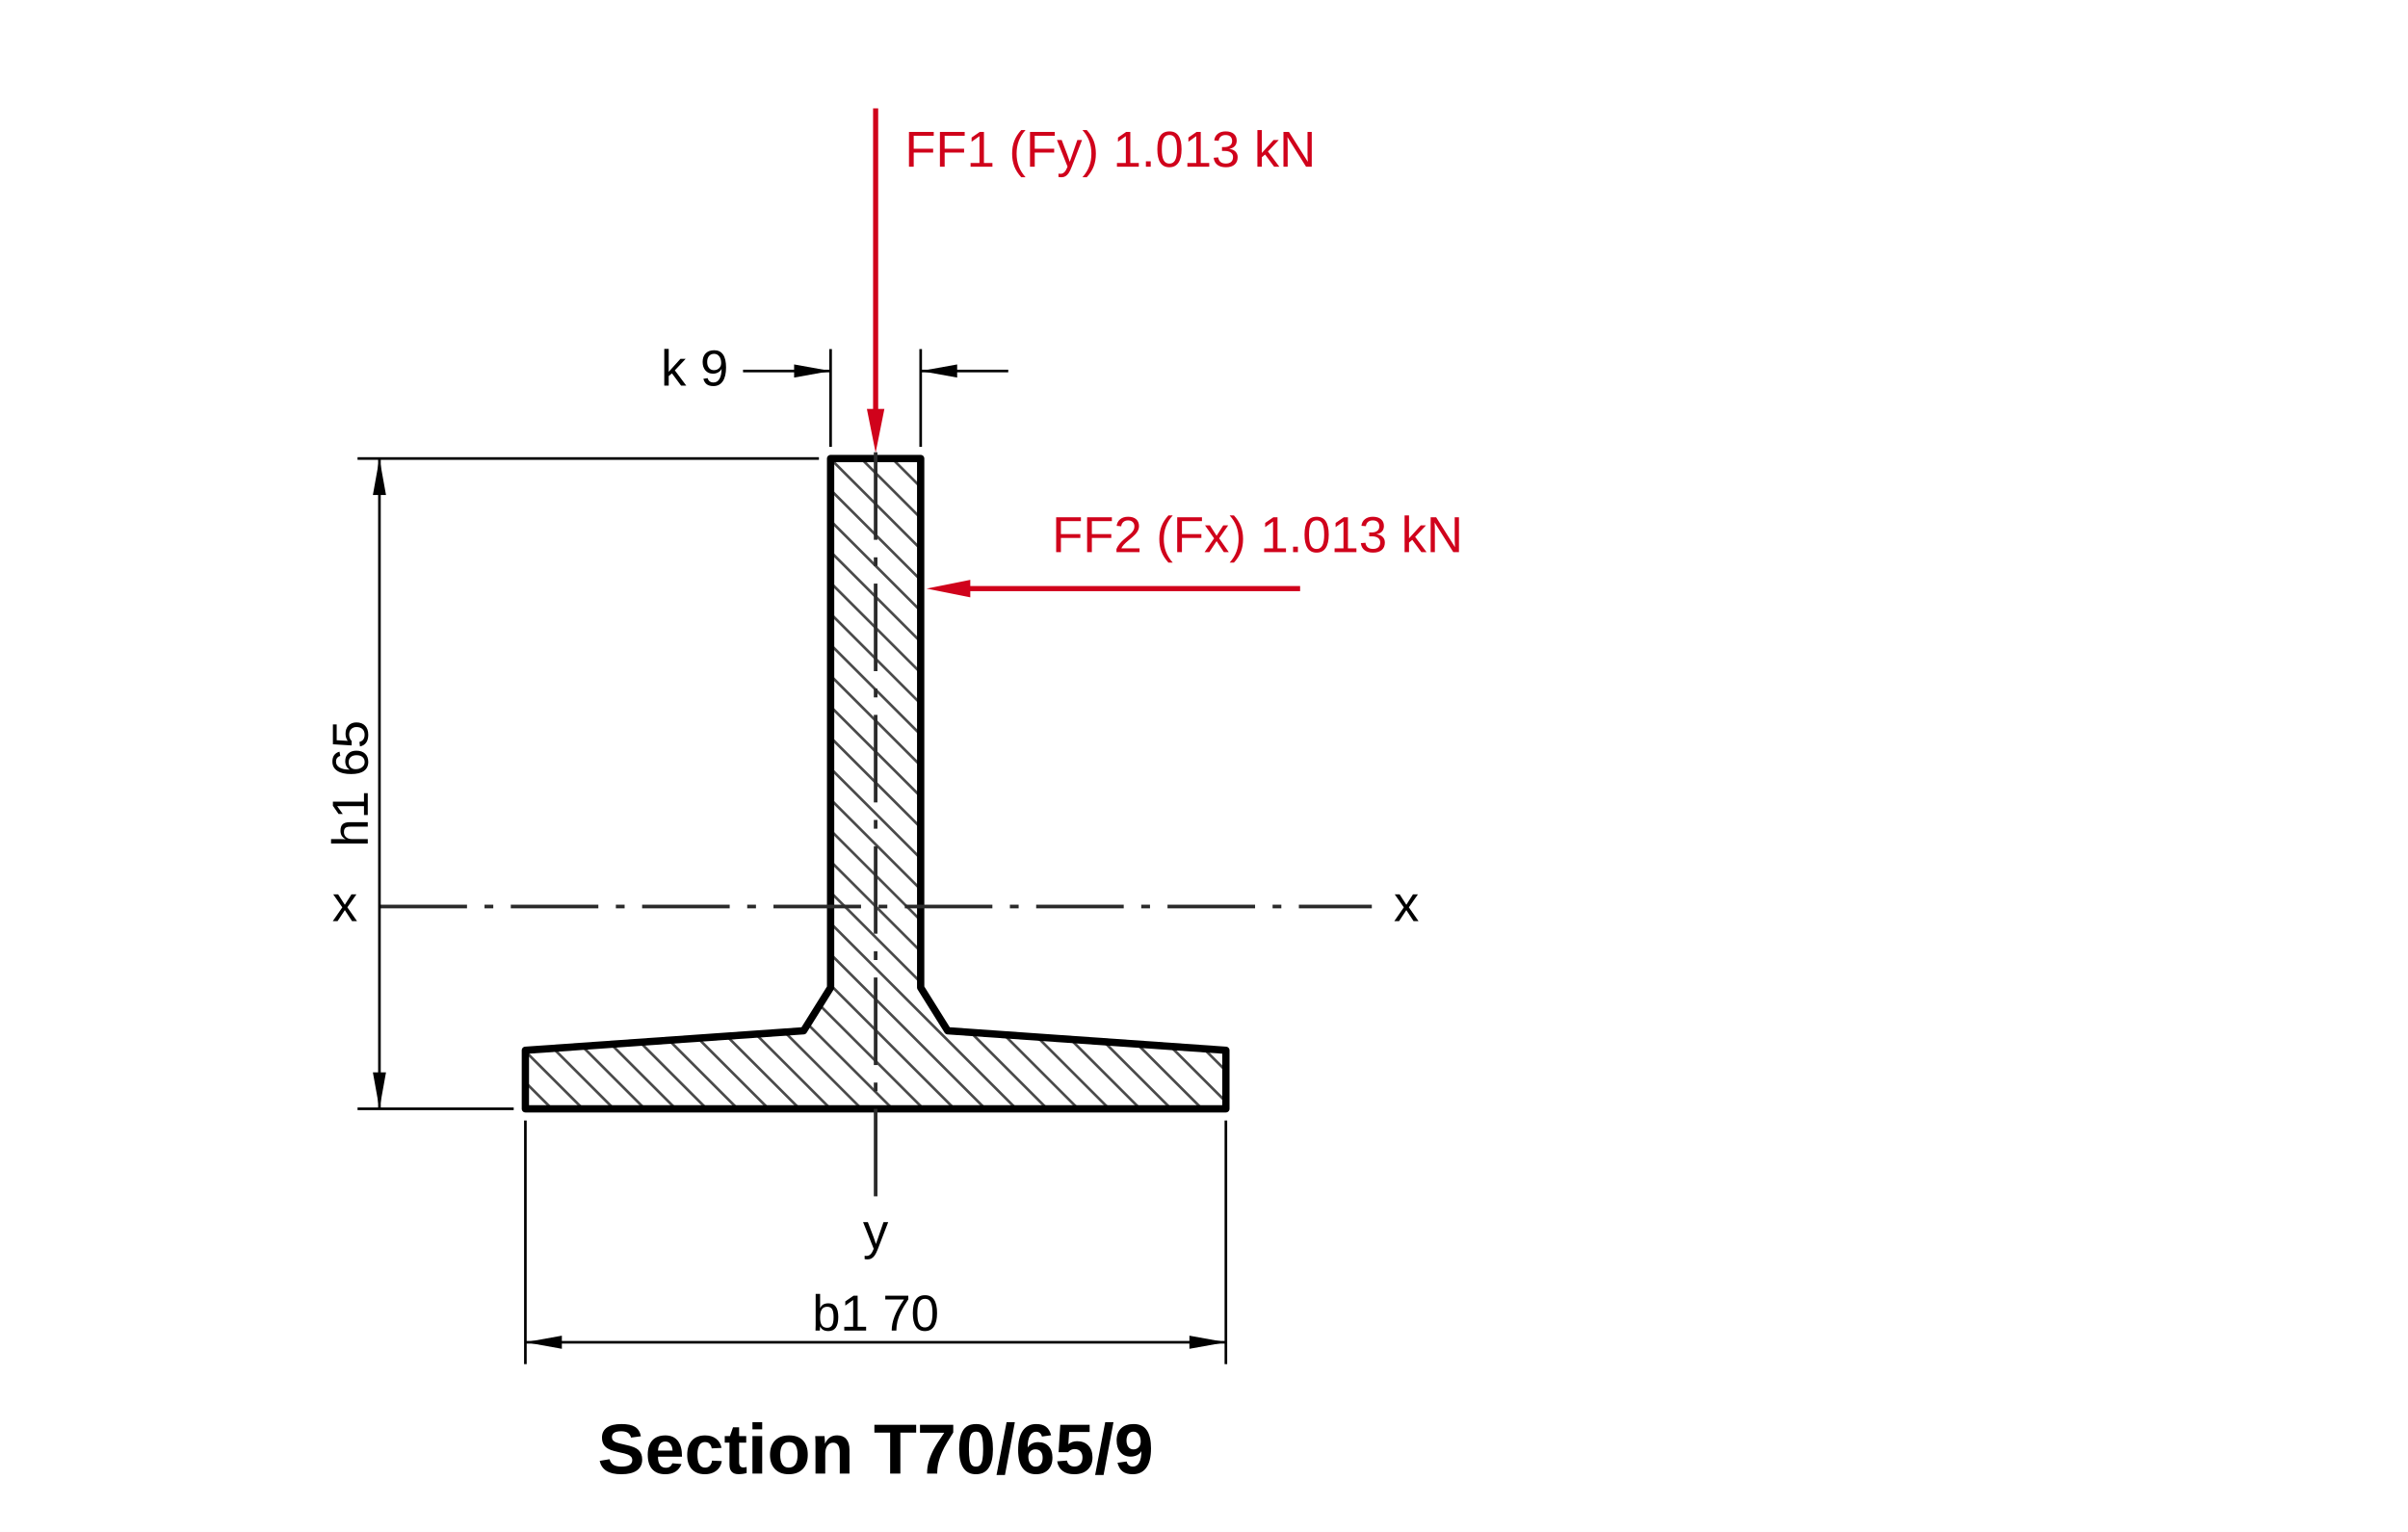
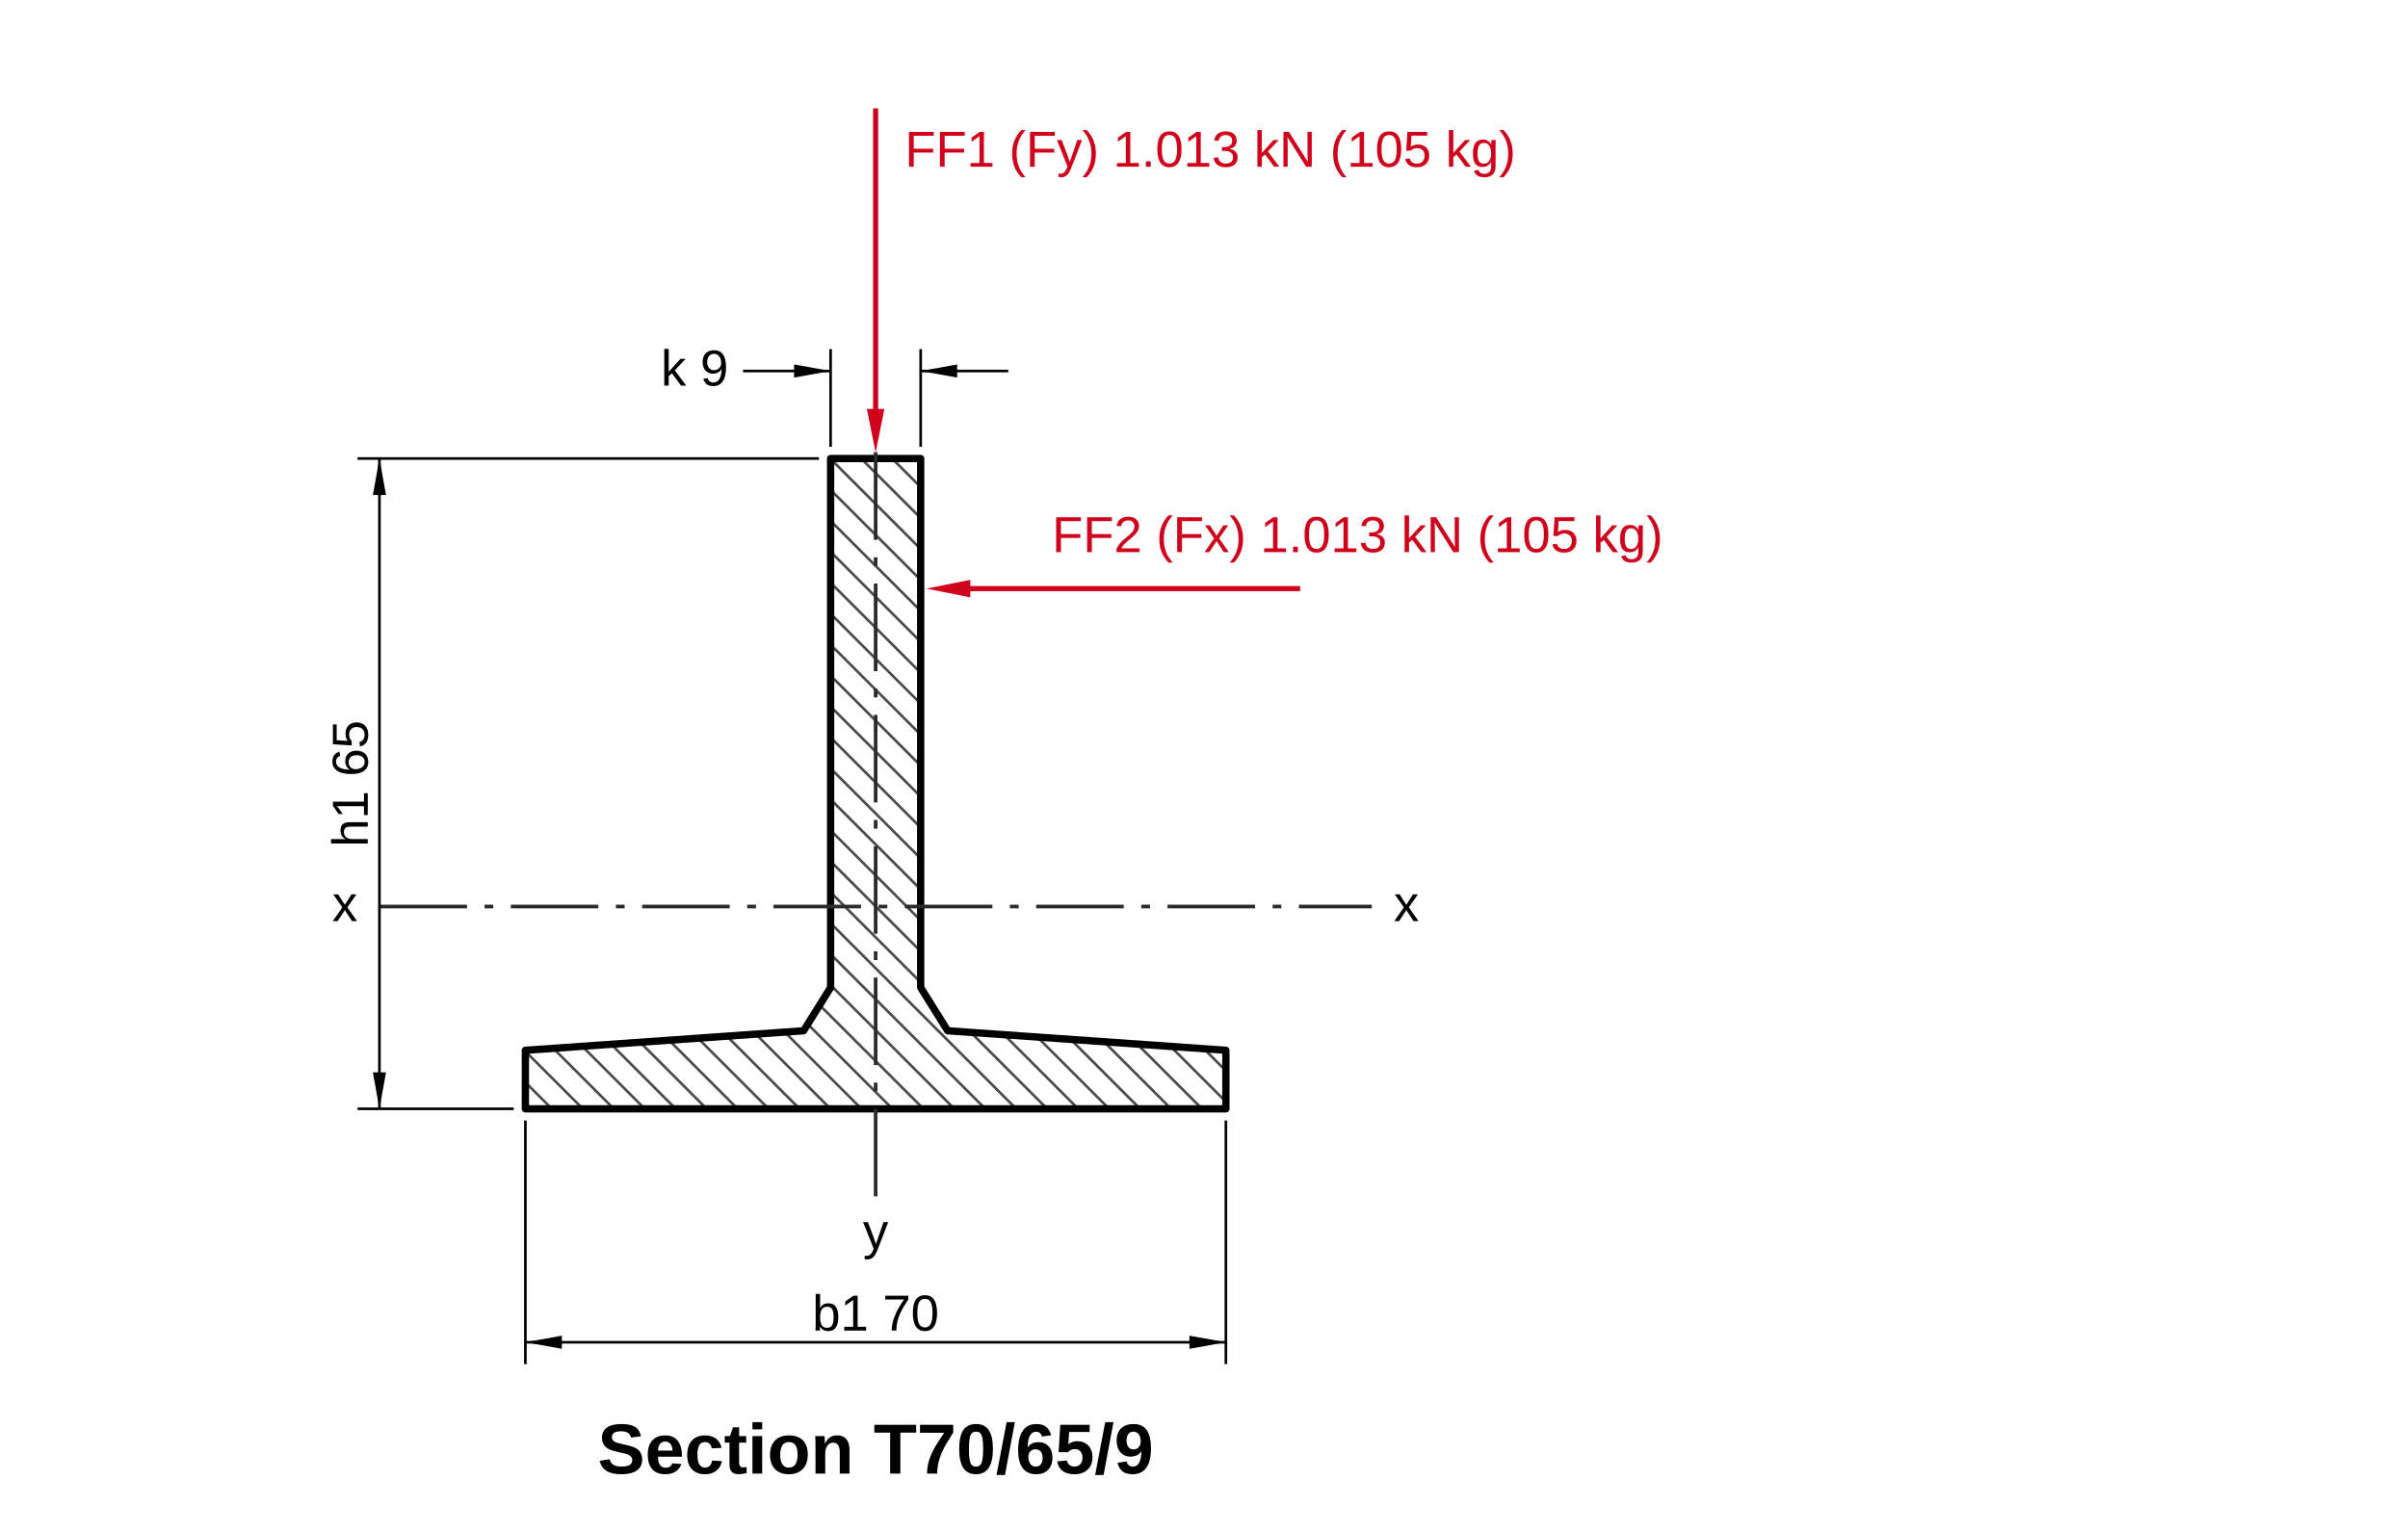
<svg xmlns="http://www.w3.org/2000/svg" version="1.1" width="165mm" height="105mm" viewBox="0 0 1650 1050" data-figure="F6">
  <rect x="0" y="0" width="1650" height="1050" fill="#FFFFFF" />
  <polyline points="611.27,314.29 630.86,333.87" fill="none" stroke="#4A4A4A" stroke-width="1.8" stroke-linejoin="round" stroke-linecap="butt" />
  <polyline points="590.06,314.29 630.86,355.09" fill="none" stroke="#4A4A4A" stroke-width="1.8" stroke-linejoin="round" stroke-linecap="butt" />
  <polyline points="569.14,314.58 630.86,376.3" fill="none" stroke="#4A4A4A" stroke-width="1.8" stroke-linejoin="round" stroke-linecap="butt" />
  <polyline points="569.14,335.8 630.86,397.51" fill="none" stroke="#4A4A4A" stroke-width="1.8" stroke-linejoin="round" stroke-linecap="butt" />
  <polyline points="569.14,357.01 630.86,418.73" fill="none" stroke="#4A4A4A" stroke-width="1.8" stroke-linejoin="round" stroke-linecap="butt" />
  <polyline points="569.14,378.22 630.86,439.94" fill="none" stroke="#4A4A4A" stroke-width="1.8" stroke-linejoin="round" stroke-linecap="butt" />
  <polyline points="569.14,399.44 630.86,461.15" fill="none" stroke="#4A4A4A" stroke-width="1.8" stroke-linejoin="round" stroke-linecap="butt" />
  <polyline points="569.14,420.65 630.86,482.36" fill="none" stroke="#4A4A4A" stroke-width="1.8" stroke-linejoin="round" stroke-linecap="butt" />
  <polyline points="569.14,441.86 630.86,503.58" fill="none" stroke="#4A4A4A" stroke-width="1.8" stroke-linejoin="round" stroke-linecap="butt" />
  <polyline points="569.14,463.08 630.86,524.79" fill="none" stroke="#4A4A4A" stroke-width="1.8" stroke-linejoin="round" stroke-linecap="butt" />
  <polyline points="824.89,718.83 840,733.93" fill="none" stroke="#4A4A4A" stroke-width="1.8" stroke-linejoin="round" stroke-linecap="butt" />
  <polyline points="569.14,484.29 630.86,546" fill="none" stroke="#4A4A4A" stroke-width="1.8" stroke-linejoin="round" stroke-linecap="butt" />
  <polyline points="802.08,717.23 840,755.15" fill="none" stroke="#4A4A4A" stroke-width="1.8" stroke-linejoin="round" stroke-linecap="butt" />
  <polyline points="569.14,505.5 630.86,567.22" fill="none" stroke="#4A4A4A" stroke-width="1.8" stroke-linejoin="round" stroke-linecap="butt" />
  <polyline points="779.27,715.63 823.64,760" fill="none" stroke="#4A4A4A" stroke-width="1.8" stroke-linejoin="round" stroke-linecap="butt" />
  <polyline points="569.14,526.72 630.86,588.43" fill="none" stroke="#4A4A4A" stroke-width="1.8" stroke-linejoin="round" stroke-linecap="butt" />
  <polyline points="756.45,714.03 802.43,760" fill="none" stroke="#4A4A4A" stroke-width="1.8" stroke-linejoin="round" stroke-linecap="butt" />
  <polyline points="569.14,547.93 630.86,609.64" fill="none" stroke="#4A4A4A" stroke-width="1.8" stroke-linejoin="round" stroke-linecap="butt" />
  <polyline points="733.64,712.43 781.21,760" fill="none" stroke="#4A4A4A" stroke-width="1.8" stroke-linejoin="round" stroke-linecap="butt" />
  <polyline points="569.14,569.14 630.86,630.86" fill="none" stroke="#4A4A4A" stroke-width="1.8" stroke-linejoin="round" stroke-linecap="butt" />
  <polyline points="710.82,710.82 760,760" fill="none" stroke="#4A4A4A" stroke-width="1.8" stroke-linejoin="round" stroke-linecap="butt" />
  <polyline points="569.14,590.36 630.86,652.07" fill="none" stroke="#4A4A4A" stroke-width="1.8" stroke-linejoin="round" stroke-linecap="butt" />
  <polyline points="688.01,709.22 738.79,760" fill="none" stroke="#4A4A4A" stroke-width="1.8" stroke-linejoin="round" stroke-linecap="butt" />
  <polyline points="569.14,611.57 630.86,673.28" fill="none" stroke="#4A4A4A" stroke-width="1.8" stroke-linejoin="round" stroke-linecap="butt" />
  <polyline points="665.2,707.62 717.57,760" fill="none" stroke="#4A4A4A" stroke-width="1.8" stroke-linejoin="round" stroke-linecap="butt" />
  <polyline points="569.14,632.78 696.36,760" fill="none" stroke="#4A4A4A" stroke-width="1.8" stroke-linejoin="round" stroke-linecap="butt" />
  <polyline points="569.14,654 675.15,760" fill="none" stroke="#4A4A4A" stroke-width="1.8" stroke-linejoin="round" stroke-linecap="butt" />
  <polyline points="569.14,675.21 653.93,760" fill="none" stroke="#4A4A4A" stroke-width="1.8" stroke-linejoin="round" stroke-linecap="butt" />
  <polyline points="561.63,688.91 632.72,760" fill="none" stroke="#4A4A4A" stroke-width="1.8" stroke-linejoin="round" stroke-linecap="butt" />
  <polyline points="553.47,701.96 611.51,760" fill="none" stroke="#4A4A4A" stroke-width="1.8" stroke-linejoin="round" stroke-linecap="butt" />
  <polyline points="537.71,707.42 590.29,760" fill="none" stroke="#4A4A4A" stroke-width="1.8" stroke-linejoin="round" stroke-linecap="butt" />
  <polyline points="517.89,708.81 569.08,760" fill="none" stroke="#4A4A4A" stroke-width="1.8" stroke-linejoin="round" stroke-linecap="butt" />
  <polyline points="498.07,710.2 547.87,760" fill="none" stroke="#4A4A4A" stroke-width="1.8" stroke-linejoin="round" stroke-linecap="butt" />
  <polyline points="478.25,711.59 526.65,760" fill="none" stroke="#4A4A4A" stroke-width="1.8" stroke-linejoin="round" stroke-linecap="butt" />
  <polyline points="458.42,712.98 505.44,760" fill="none" stroke="#4A4A4A" stroke-width="1.8" stroke-linejoin="round" stroke-linecap="butt" />
  <polyline points="438.6,714.37 484.23,760" fill="none" stroke="#4A4A4A" stroke-width="1.8" stroke-linejoin="round" stroke-linecap="butt" />
  <polyline points="418.78,715.76 463.02,760" fill="none" stroke="#4A4A4A" stroke-width="1.8" stroke-linejoin="round" stroke-linecap="butt" />
  <polyline points="398.96,717.15 441.8,760" fill="none" stroke="#4A4A4A" stroke-width="1.8" stroke-linejoin="round" stroke-linecap="butt" />
  <polyline points="379.13,718.54 420.59,760" fill="none" stroke="#4A4A4A" stroke-width="1.8" stroke-linejoin="round" stroke-linecap="butt" />
  <polyline points="360,720.62 399.38,760" fill="none" stroke="#4A4A4A" stroke-width="1.8" stroke-linejoin="round" stroke-linecap="butt" />
  <polyline points="360,741.84 378.16,760" fill="none" stroke="#4A4A4A" stroke-width="1.8" stroke-linejoin="round" stroke-linecap="butt" />
  <polygon data-tag="rail-section" data-value="T70/65/9" points="360,760 840,760 840,719.89 649.37,706.51 630.86,676.89 630.86,314.29 569.14,314.29 569.14,676.89 550.63,706.51 360,719.89" fill="none" stroke="#000000" stroke-width="5" stroke-linejoin="round" stroke-linecap="butt" />
  <polyline data-tag="axis-x" points="260,621.35 940,621.35" fill="none" stroke="#2B2B2B" stroke-width="2.5" stroke-linejoin="round" stroke-linecap="butt" stroke-dasharray="60 12 6 12" />
  <text x="245" y="631.35" font-family="ISOCPEUR, 'Arial Narrow', Arial, sans-serif" font-size="34.72" text-anchor="end" fill="#000000">x</text>
  <text x="955" y="631.35" font-family="ISOCPEUR, 'Arial Narrow', Arial, sans-serif" font-size="34.72" text-anchor="start" fill="#000000">x</text>
  <polyline data-tag="axis-y" points="600,820 600,234.29" fill="none" stroke="#2B2B2B" stroke-width="2.5" stroke-linejoin="round" stroke-linecap="butt" stroke-dasharray="60 12 6 12" />
  <text x="600" y="856" font-family="ISOCPEUR, 'Arial Narrow', Arial, sans-serif" font-size="34.72" text-anchor="middle" fill="#000000">y</text>
  <polyline data-tag="force-fy" data-value="1.013" points="600,74.29 600,290.29" fill="none" stroke="#D0021B" stroke-width="3.5" stroke-linejoin="round" stroke-linecap="butt" />
  <polygon points="600,310.29 594,280.29 606,280.29" fill="#D0021B" stroke="none" />
-   <text data-tag="force-fy-text" data-value="1.013" x="620" y="114.29" font-family="ISOCPEUR, 'Arial Narrow', Arial, sans-serif" font-size="34.72" text-anchor="start" fill="#D0021B">FF1 (Fy) 1.013 kN</text>
+   <text data-tag="force-fy-text" data-value="1.013" x="620" y="114.29" font-family="ISOCPEUR, 'Arial Narrow', Arial, sans-serif" font-size="34.72" text-anchor="start" fill="#D0021B">FF1 (Fy) 1.013 kN (105 kg)</text>
  <polyline data-tag="force-fx" data-value="1.013" points="890.86,403.43 654.86,403.43" fill="none" stroke="#D0021B" stroke-width="3.5" stroke-linejoin="round" stroke-linecap="butt" />
  <polygon points="634.86,403.43 664.86,397.43 664.86,409.43" fill="#D0021B" stroke="none" />
-   <text data-tag="force-fx-text" data-value="1.013" x="720.86" y="378.43" font-family="ISOCPEUR, 'Arial Narrow', Arial, sans-serif" font-size="34.72" text-anchor="start" fill="#D0021B">FF2 (Fx) 1.013 kN</text>
+   <text data-tag="force-fx-text" data-value="1.013" x="720.86" y="378.43" font-family="ISOCPEUR, 'Arial Narrow', Arial, sans-serif" font-size="34.72" text-anchor="start" fill="#D0021B">FF2 (Fx) 1.013 kN (105 kg)</text>
  <polyline data-tag="dim-b1-ext" points="360,768 360,935" fill="none" stroke="#000000" stroke-width="1.8" stroke-linejoin="round" stroke-linecap="butt" />
  <polyline data-tag="dim-b1-ext" points="840,768 840,935" fill="none" stroke="#000000" stroke-width="1.8" stroke-linejoin="round" stroke-linecap="butt" />
  <polyline data-tag="dim-b1" data-value="70" points="360,920 840,920" fill="none" stroke="#000000" stroke-width="1.8" stroke-linejoin="round" stroke-linecap="butt" />
  <polygon points="360,920 385,915.5 385,924.5" fill="#000000" stroke="none" />
  <polygon points="840,920 815,924.5 815,915.5" fill="#000000" stroke="none" />
  <text data-tag="dim-b1-text" data-value="70" x="600" y="912" font-family="ISOCPEUR, 'Arial Narrow', Arial, sans-serif" font-size="34.72" text-anchor="middle" fill="#000000">b1 70</text>
  <polyline data-tag="dim-h1-ext" points="352,760 245,760" fill="none" stroke="#000000" stroke-width="1.8" stroke-linejoin="round" stroke-linecap="butt" />
  <polyline data-tag="dim-h1-ext" points="561.14,314.29 245,314.29" fill="none" stroke="#000000" stroke-width="1.8" stroke-linejoin="round" stroke-linecap="butt" />
  <polyline data-tag="dim-h1" data-value="65" points="260,760 260,314.29" fill="none" stroke="#000000" stroke-width="1.8" stroke-linejoin="round" stroke-linecap="butt" />
  <polygon points="260,760 255.5,735 264.5,735" fill="#000000" stroke="none" />
  <polygon points="260,314.29 264.5,339.29 255.5,339.29" fill="#000000" stroke="none" />
  <text data-tag="dim-h1-text" data-value="65" x="252" y="537.14" font-family="ISOCPEUR, 'Arial Narrow', Arial, sans-serif" font-size="34.72" text-anchor="middle" fill="#000000" transform="rotate(-90 252 537.14)">h1 65</text>
  <polyline data-tag="dim-k-ext" points="569.14,306.29 569.14,239.29" fill="none" stroke="#000000" stroke-width="1.8" stroke-linejoin="round" stroke-linecap="butt" />
  <polyline data-tag="dim-k-ext" points="630.86,306.29 630.86,239.29" fill="none" stroke="#000000" stroke-width="1.8" stroke-linejoin="round" stroke-linecap="butt" />
  <polyline data-tag="dim-k" points="509.14,254.29 569.14,254.29" fill="none" stroke="#000000" stroke-width="1.8" stroke-linejoin="round" stroke-linecap="butt" />
  <polyline data-tag="dim-k" points="630.86,254.29 690.86,254.29" fill="none" stroke="#000000" stroke-width="1.8" stroke-linejoin="round" stroke-linecap="butt" />
  <polygon points="569.14,254.29 544.14,258.79 544.14,249.79" fill="#000000" stroke="none" />
  <polygon points="630.86,254.29 655.86,249.79 655.86,258.79" fill="#000000" stroke="none" />
  <text data-tag="dim-k-text" data-value="9" x="499.14" y="264.29" font-family="ISOCPEUR, 'Arial Narrow', Arial, sans-serif" font-size="34.72" text-anchor="end" fill="#000000">k 9</text>
  <text data-tag="designation" data-value="T70/65/9" x="600" y="1010" font-family="ISOCPEUR, 'Arial Narrow', Arial, sans-serif" font-size="48.61" text-anchor="middle" fill="#000000" font-weight="bold">Section T70/65/9</text>
</svg>
